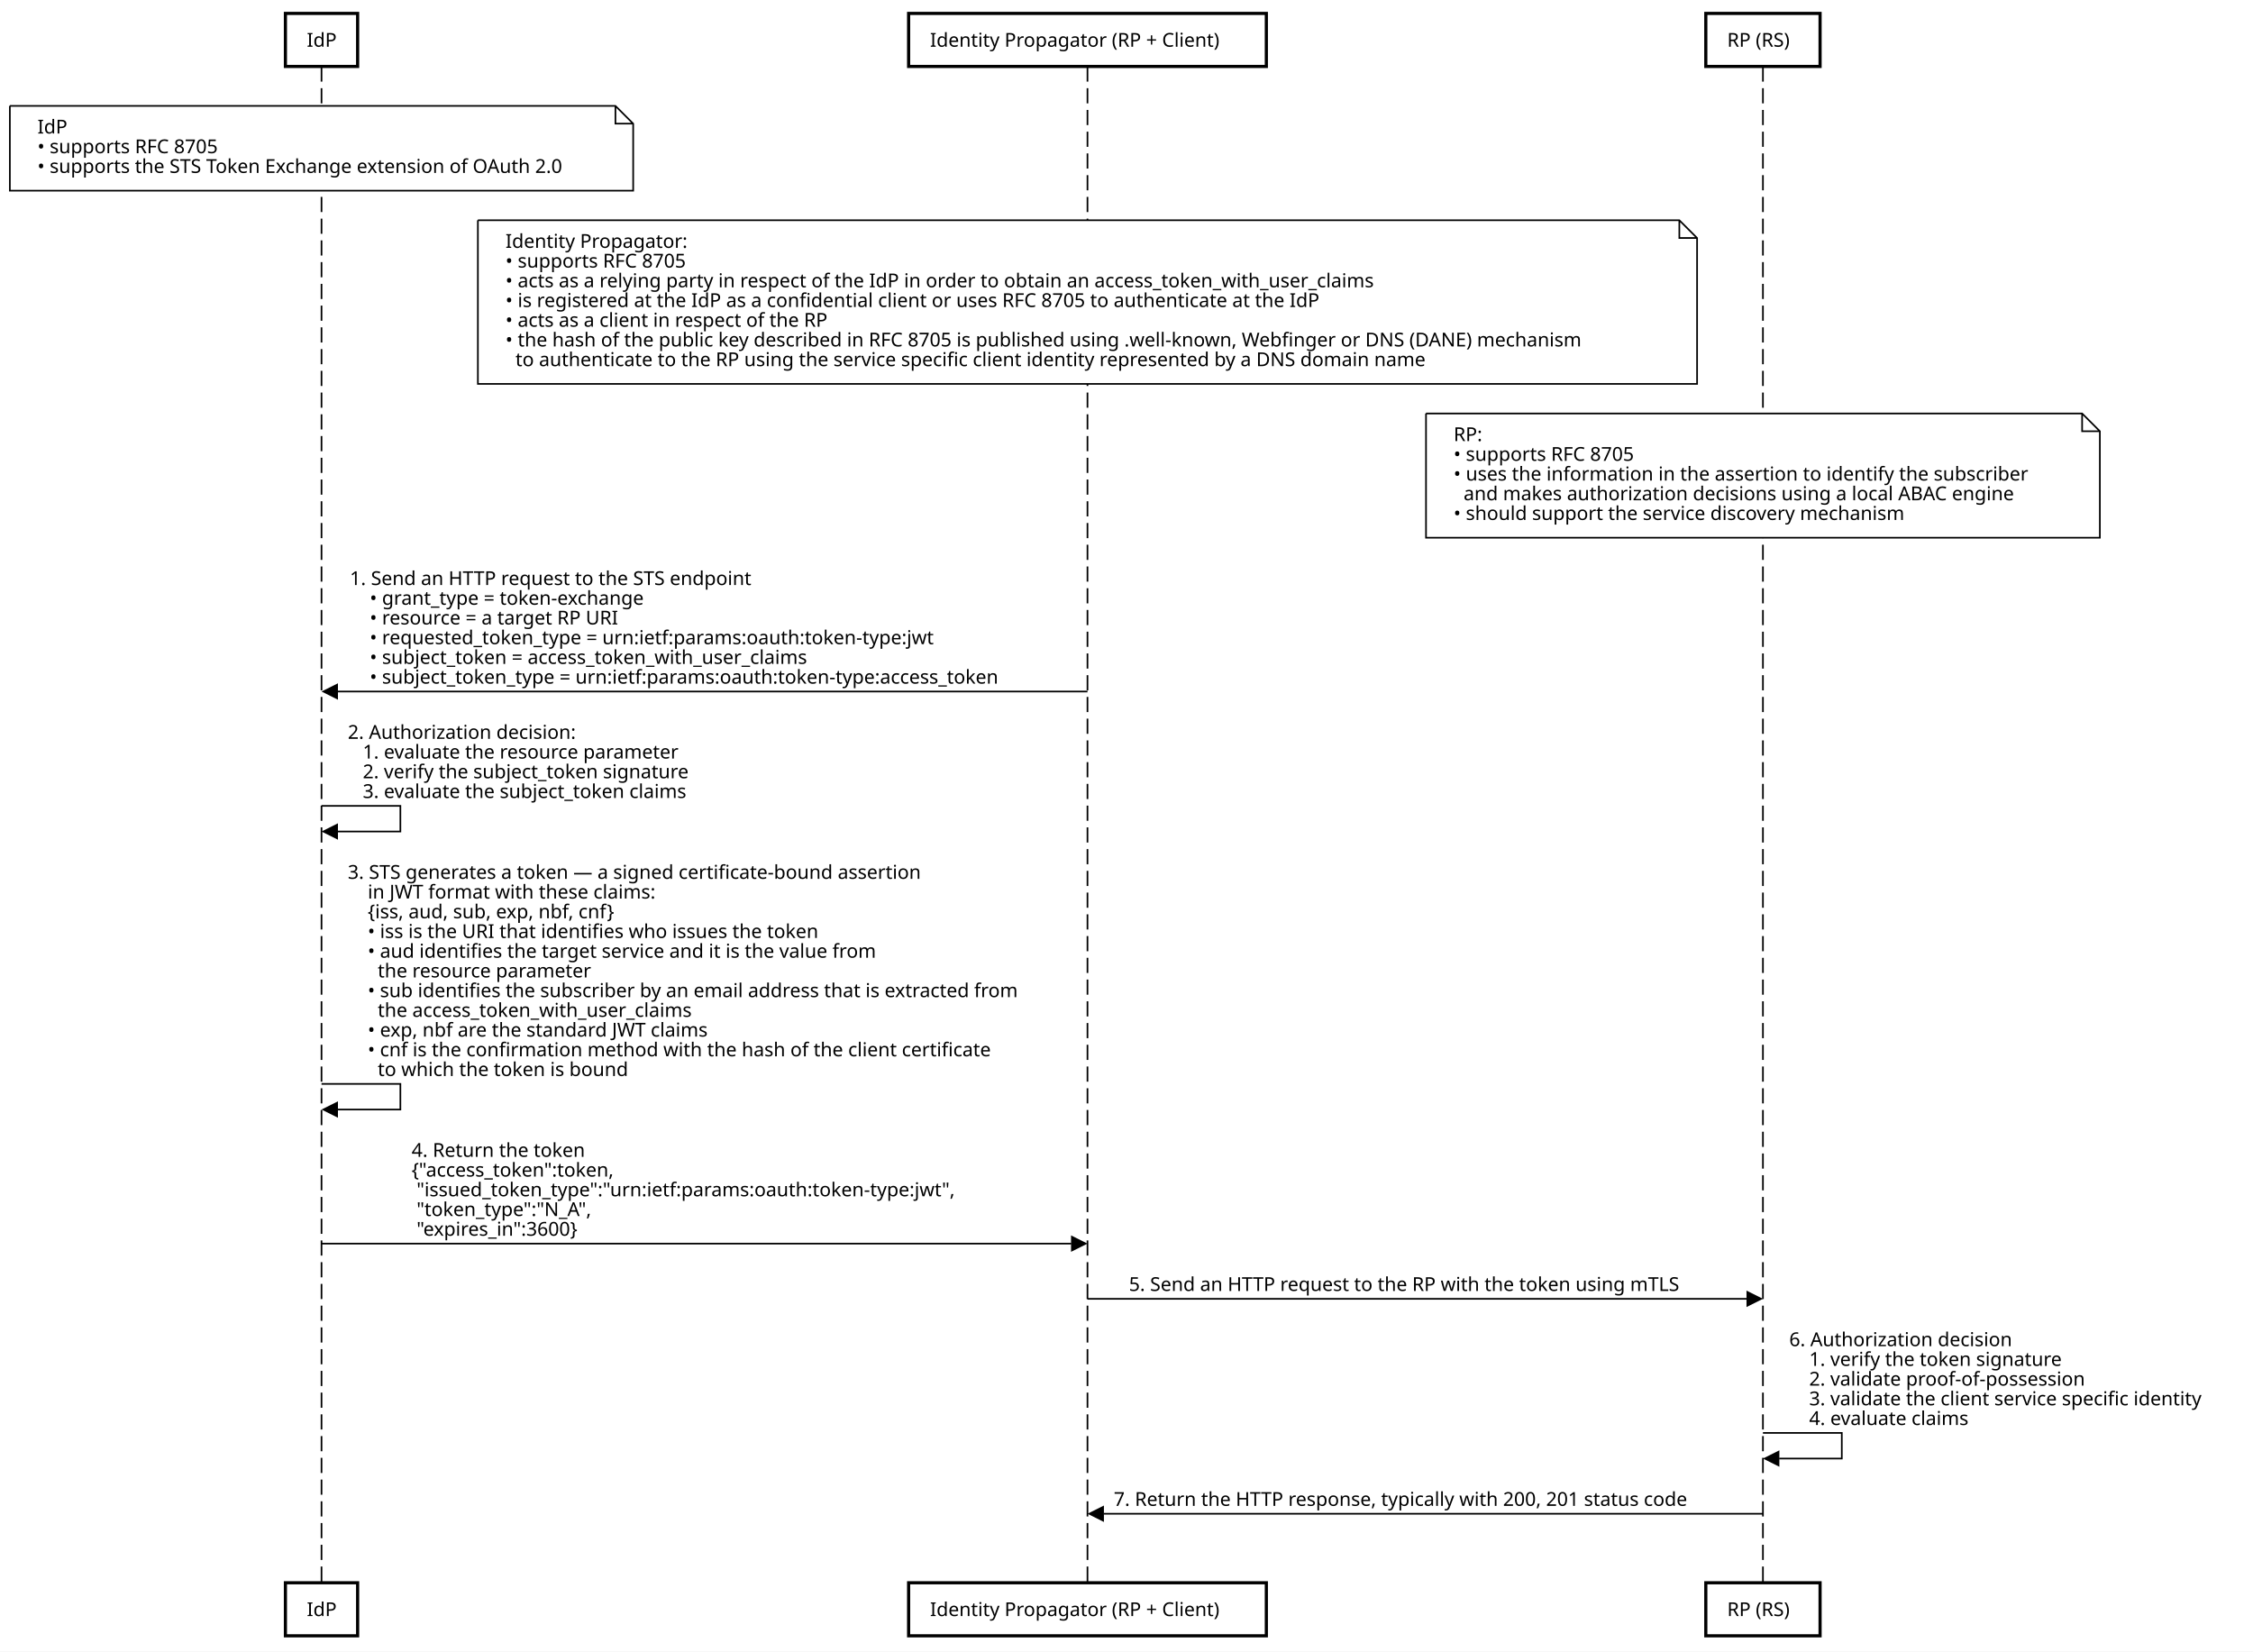
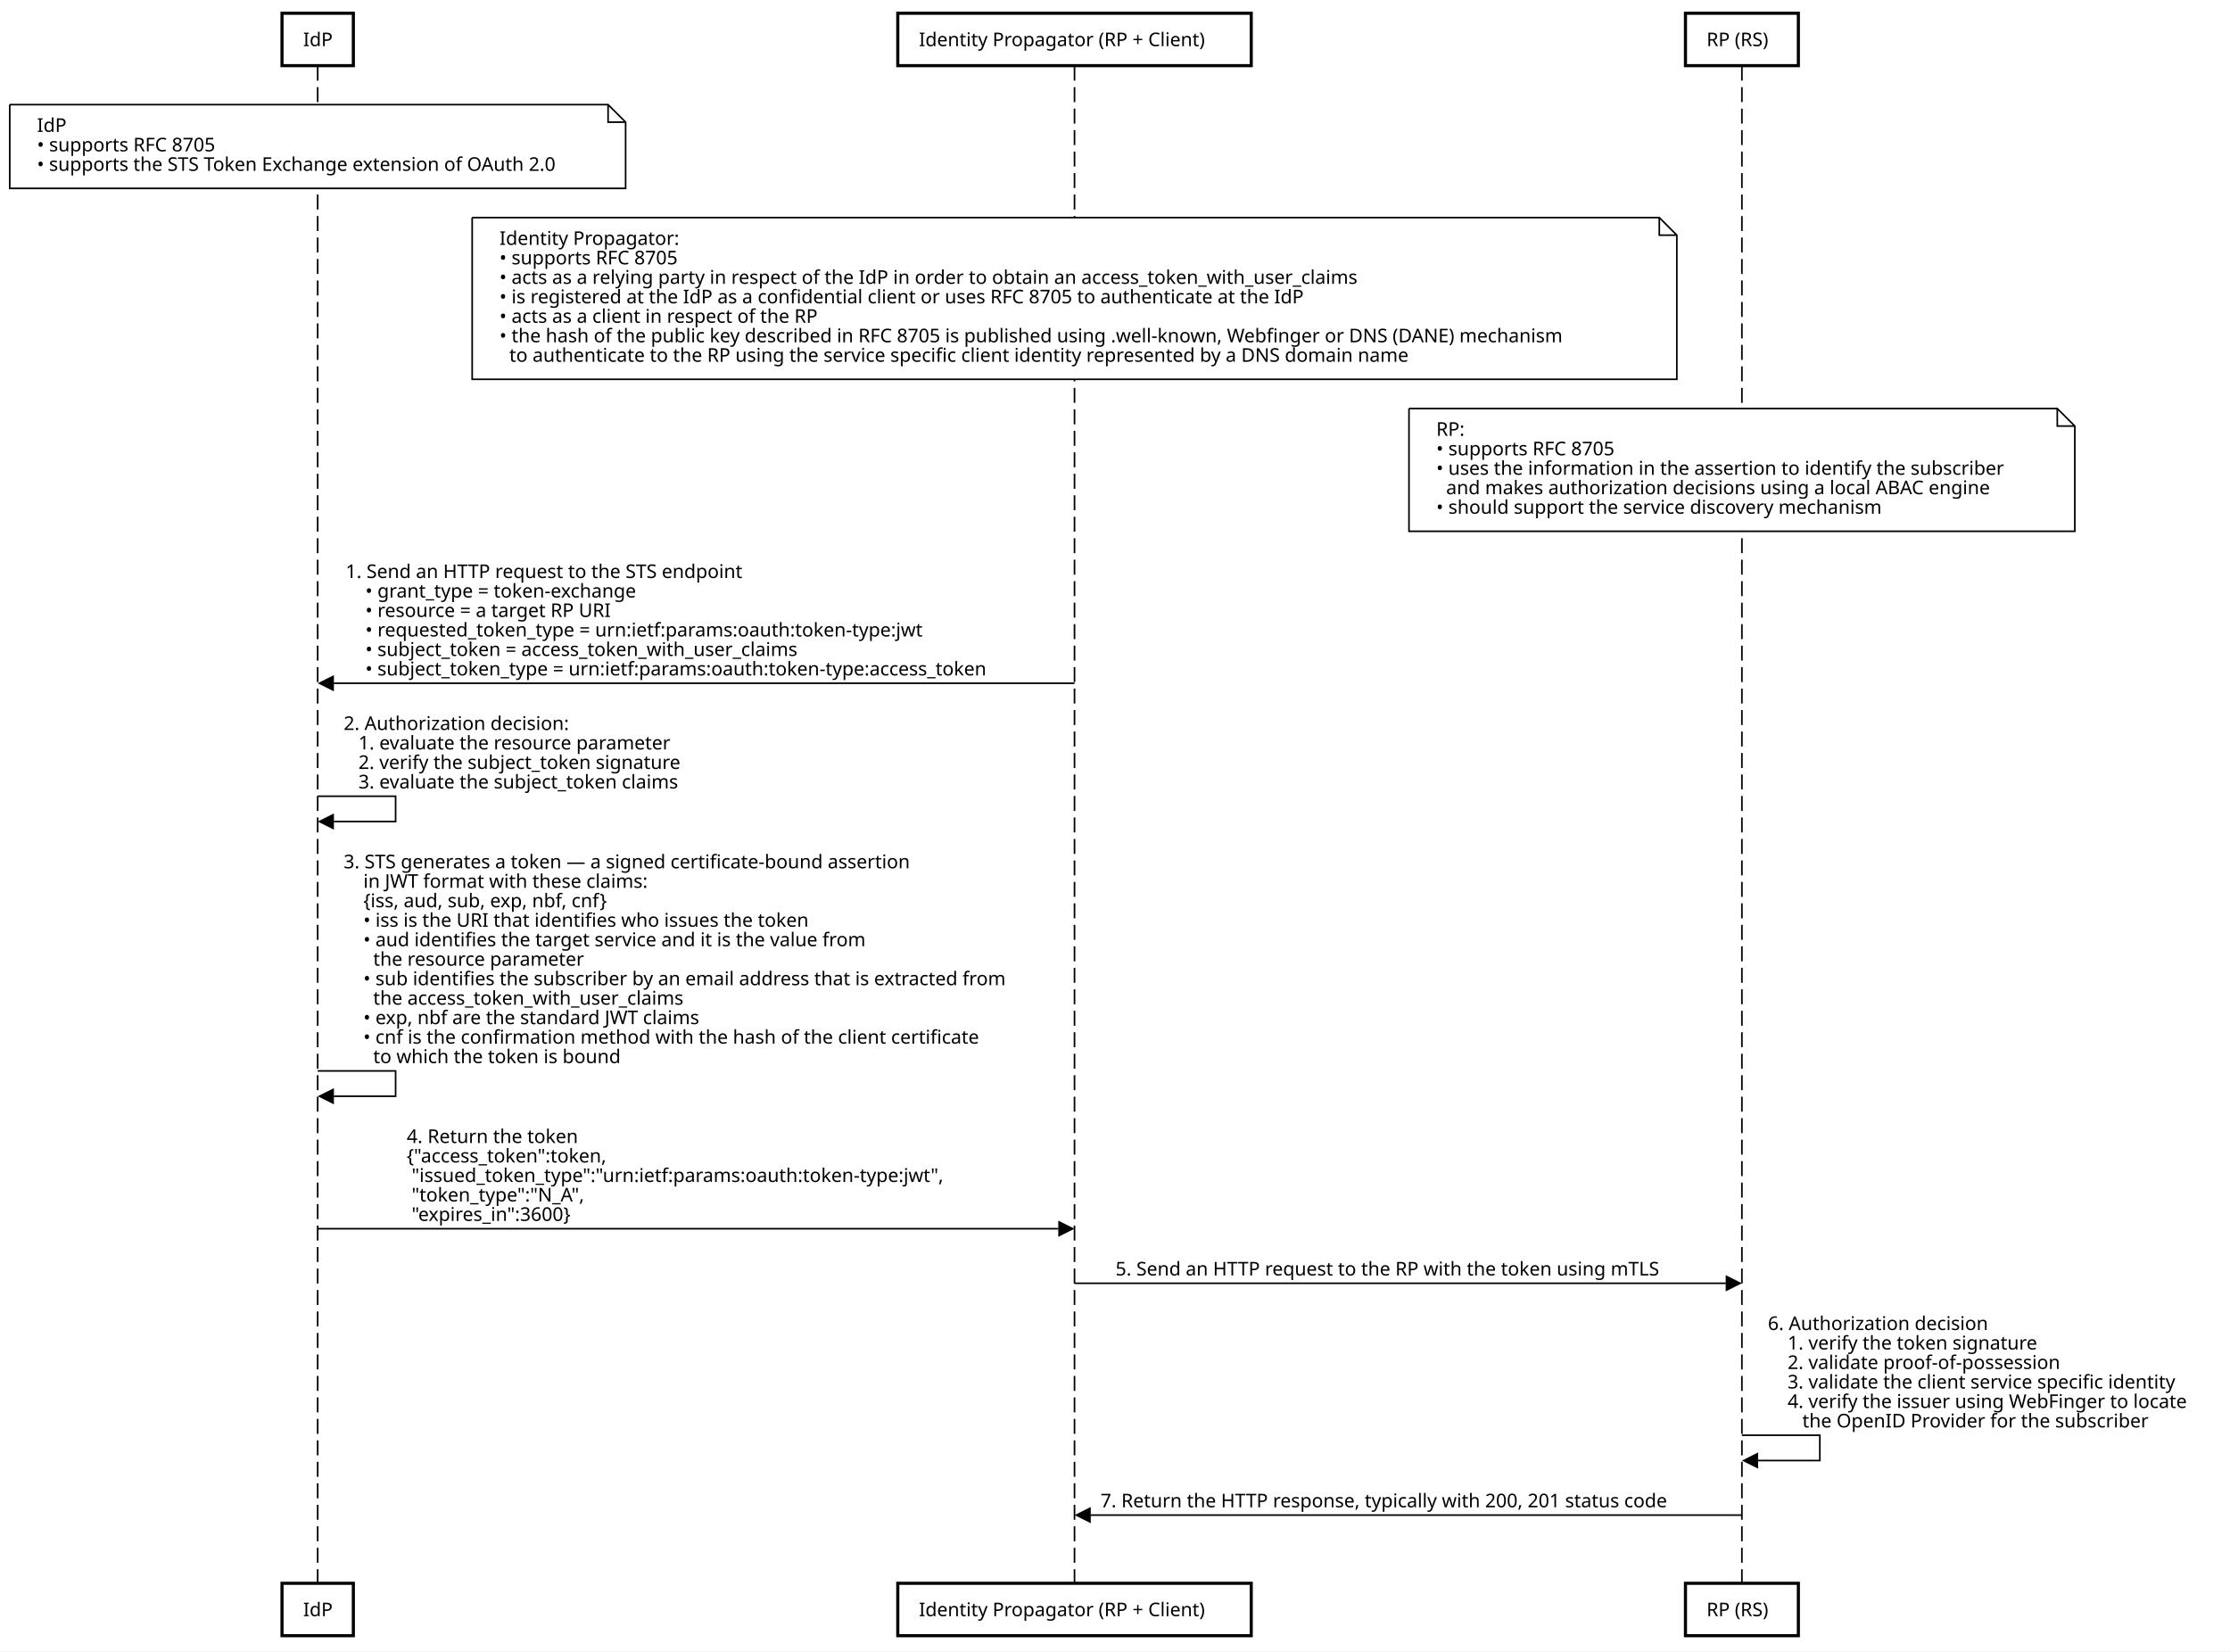
- <svg xmlns="http://www.w3.org/2000/svg" version="1.1" width="1723" height="1263">
+ <svg xmlns="http://www.w3.org/2000/svg" version="1.1" width="1726" height="1278">
  <defs />
  <g>
    <g />
    <g />
    <g />
    <g />
    <g />
    <g />
    <g />
    <g />
    <g />
    <g />
    <g />
    <g />
    <g />
    <g />
    <g />
    <g />
    <g />
    <g />
    <g />
    <g />
    <g />
    <g />
    <g />
    <g />
    <g />
    <g />
    <g />
    <g />
    <g />
    <g />
    <g />
    <g />
    <g />
    <g />
    <g />
    <g />
    <g />
    <g />
    <g />
    <g />
    <g />
    <g />
    <g />
    <g />
    <g />
    <g />
    <g />
    <g />
    <g />
    <g />
    <g />
+     <g />
    <g>
-       <rect fill="white" stroke="none" x="0" y="0" width="1723" height="1263" />
+       <rect fill="white" stroke="none" x="0" y="0" width="1726" height="1278" />
    </g>
    <g />
    <g>
-       <path fill="none" stroke="black" paint-order="fill stroke markers" d=" M 245.883 50.815 L 245.883 1210.363" stroke-miterlimit="10" stroke-width="1.257" stroke-dasharray="11.599,5.026" />
-       <path fill="none" stroke="black" paint-order="fill stroke markers" d=" M 831.66 50.815 L 831.66 1210.363" stroke-miterlimit="10" stroke-width="1.257" stroke-dasharray="11.599,5.026" />
-       <path fill="none" stroke="black" paint-order="fill stroke markers" d=" M 1348.22 50.815 L 1348.22 1210.363" stroke-miterlimit="10" stroke-width="1.257" stroke-dasharray="11.599,5.026" />
+       <path fill="none" stroke="black" paint-order="fill stroke markers" d=" M 245.883 50.815 L 245.883 1225.442" stroke-miterlimit="10" stroke-width="1.257" stroke-dasharray="11.599,5.026" />
+       <path fill="none" stroke="black" paint-order="fill stroke markers" d=" M 831.66 50.815 L 831.66 1225.442" stroke-miterlimit="10" stroke-width="1.257" stroke-dasharray="11.599,5.026" />
+       <path fill="none" stroke="black" paint-order="fill stroke markers" d=" M 1348.22 50.815 L 1348.22 1225.442" stroke-miterlimit="10" stroke-width="1.257" stroke-dasharray="11.599,5.026" />
    </g>
    <g>
      <path fill="none" stroke="none" />
      <g>
        <path fill="white" stroke="black" paint-order="fill stroke markers" d=" M 218.272 10.253 L 273.493 10.253 L 273.493 50.815 L 218.272 50.815 L 218.272 10.253 Z" stroke-miterlimit="10" stroke-width="2.413" stroke-dasharray="" />
      </g>
      <g>
        <text fill="black" stroke="none" font-family="sans-serif" font-size="11pt" font-style="normal" font-weight="normal" text-decoration="normal" x="234.633" y="35.736" text-anchor="start" dominant-baseline="alphabetic" xml:space="preserve">IdP</text>
      </g>
      <path fill="none" stroke="none" />
      <g>
        <path fill="white" stroke="black" paint-order="fill stroke markers" d=" M 694.875 10.253 L 968.446 10.253 L 968.446 50.815 L 694.875 50.815 L 694.875 10.253 Z" stroke-miterlimit="10" stroke-width="2.413" stroke-dasharray="" />
      </g>
      <g>
        <text fill="black" stroke="none" font-family="sans-serif" font-size="11pt" font-style="normal" font-weight="normal" text-decoration="normal" x="711.235" y="35.736" text-anchor="start" dominant-baseline="alphabetic" xml:space="preserve">Identity Propagator (RP + Client)</text>
      </g>
      <path fill="none" stroke="none" />
      <g>
        <path fill="white" stroke="black" paint-order="fill stroke markers" d=" M 1304.526 10.253 L 1391.914 10.253 L 1391.914 50.815 L 1304.526 50.815 L 1304.526 10.253 Z" stroke-miterlimit="10" stroke-width="2.413" stroke-dasharray="" />
      </g>
      <g>
        <text fill="black" stroke="none" font-family="sans-serif" font-size="11pt" font-style="normal" font-weight="normal" text-decoration="normal" x="1320.887" y="35.736" text-anchor="start" dominant-baseline="alphabetic" xml:space="preserve">RP (RS)</text>
      </g>
      <path fill="none" stroke="none" />
      <g>
-         <path fill="white" stroke="black" paint-order="fill stroke markers" d=" M 218.272 1210.363 L 273.493 1210.363 L 273.493 1250.925 L 218.272 1250.925 L 218.272 1210.363 Z" stroke-miterlimit="10" stroke-width="2.413" stroke-dasharray="" />
-       </g>
-       <g>
-         <text fill="black" stroke="none" font-family="sans-serif" font-size="11pt" font-style="normal" font-weight="normal" text-decoration="normal" x="234.633" y="1235.846" text-anchor="start" dominant-baseline="alphabetic" xml:space="preserve">IdP</text>
-       </g>
-       <path fill="none" stroke="none" />
-       <g>
-         <path fill="white" stroke="black" paint-order="fill stroke markers" d=" M 694.875 1210.363 L 968.446 1210.363 L 968.446 1250.925 L 694.875 1250.925 L 694.875 1210.363 Z" stroke-miterlimit="10" stroke-width="2.413" stroke-dasharray="" />
-       </g>
-       <g>
-         <text fill="black" stroke="none" font-family="sans-serif" font-size="11pt" font-style="normal" font-weight="normal" text-decoration="normal" x="711.235" y="1235.846" text-anchor="start" dominant-baseline="alphabetic" xml:space="preserve">Identity Propagator (RP + Client)</text>
-       </g>
-       <path fill="none" stroke="none" />
-       <g>
-         <path fill="white" stroke="black" paint-order="fill stroke markers" d=" M 1304.526 1210.363 L 1391.914 1210.363 L 1391.914 1250.925 L 1304.526 1250.925 L 1304.526 1210.363 Z" stroke-miterlimit="10" stroke-width="2.413" stroke-dasharray="" />
-       </g>
-       <g>
-         <text fill="black" stroke="none" font-family="sans-serif" font-size="11pt" font-style="normal" font-weight="normal" text-decoration="normal" x="1320.887" y="1235.846" text-anchor="start" dominant-baseline="alphabetic" xml:space="preserve">RP (RS)</text>
+         <path fill="white" stroke="black" paint-order="fill stroke markers" d=" M 218.272 1225.442 L 273.493 1225.442 L 273.493 1266.003 L 218.272 1266.003 L 218.272 1225.442 Z" stroke-miterlimit="10" stroke-width="2.413" stroke-dasharray="" />
+       </g>
+       <g>
+         <text fill="black" stroke="none" font-family="sans-serif" font-size="11pt" font-style="normal" font-weight="normal" text-decoration="normal" x="234.633" y="1250.925" text-anchor="start" dominant-baseline="alphabetic" xml:space="preserve">IdP</text>
+       </g>
+       <path fill="none" stroke="none" />
+       <g>
+         <path fill="white" stroke="black" paint-order="fill stroke markers" d=" M 694.875 1225.442 L 968.446 1225.442 L 968.446 1266.003 L 694.875 1266.003 L 694.875 1225.442 Z" stroke-miterlimit="10" stroke-width="2.413" stroke-dasharray="" />
+       </g>
+       <g>
+         <text fill="black" stroke="none" font-family="sans-serif" font-size="11pt" font-style="normal" font-weight="normal" text-decoration="normal" x="711.235" y="1250.925" text-anchor="start" dominant-baseline="alphabetic" xml:space="preserve">Identity Propagator (RP + Client)</text>
+       </g>
+       <path fill="none" stroke="none" />
+       <g>
+         <path fill="white" stroke="black" paint-order="fill stroke markers" d=" M 1304.526 1225.442 L 1391.914 1225.442 L 1391.914 1266.003 L 1304.526 1266.003 L 1304.526 1225.442 Z" stroke-miterlimit="10" stroke-width="2.413" stroke-dasharray="" />
+       </g>
+       <g>
+         <text fill="black" stroke="none" font-family="sans-serif" font-size="11pt" font-style="normal" font-weight="normal" text-decoration="normal" x="1320.887" y="1250.925" text-anchor="start" dominant-baseline="alphabetic" xml:space="preserve">RP (RS)</text>
      </g>
    </g>
    <g>
      <path fill="white" stroke="black" paint-order="fill stroke markers" d=" M 7.539 80.972 L 470.655 80.972 L 484.226 94.543 L 484.226 145.811 L 7.539 145.811 L 7.539 80.972 M 470.655 80.972 L 470.655 94.543 L 484.226 94.543" stroke-miterlimit="10" stroke-width="1.257" stroke-dasharray="" />
      <g>
        <text fill="black" stroke="none" font-family="sans-serif" font-size="11pt" font-style="normal" font-weight="normal" text-decoration="normal" x="28.649" y="102.082" text-anchor="start" dominant-baseline="alphabetic" xml:space="preserve">IdP</text>
        <text fill="black" stroke="none" font-family="sans-serif" font-size="11pt" font-style="normal" font-weight="normal" text-decoration="normal" x="28.649" y="117.161" text-anchor="start" dominant-baseline="alphabetic" xml:space="preserve">• supports RFC 8705</text>
        <text fill="black" stroke="none" font-family="sans-serif" font-size="11pt" font-style="normal" font-weight="normal" text-decoration="normal" x="28.649" y="132.24" text-anchor="start" dominant-baseline="alphabetic" xml:space="preserve">• supports the STS Token Exchange extension of OAuth 2.0</text>
      </g>
      <path fill="white" stroke="black" paint-order="fill stroke markers" d=" M 365.467 168.429 L 1284.283 168.429 L 1297.854 181.999 L 1297.854 293.581 L 365.467 293.581 L 365.467 168.429 M 1284.283 168.429 L 1284.283 181.999 L 1297.854 181.999" stroke-miterlimit="10" stroke-width="1.257" stroke-dasharray="" />
      <g>
        <text fill="black" stroke="none" font-family="sans-serif" font-size="11pt" font-style="normal" font-weight="normal" text-decoration="normal" x="386.577" y="189.539" text-anchor="start" dominant-baseline="alphabetic" xml:space="preserve">Identity Propagator:</text>
        <text fill="black" stroke="none" font-family="sans-serif" font-size="11pt" font-style="normal" font-weight="normal" text-decoration="normal" x="386.577" y="204.617" text-anchor="start" dominant-baseline="alphabetic" xml:space="preserve">• supports RFC 8705</text>
        <text fill="black" stroke="none" font-family="sans-serif" font-size="11pt" font-style="normal" font-weight="normal" text-decoration="normal" x="386.577" y="219.696" text-anchor="start" dominant-baseline="alphabetic" xml:space="preserve">• acts as a relying party in respect of the IdP in order to obtain an access_token_with_user_claims</text>
        <text fill="black" stroke="none" font-family="sans-serif" font-size="11pt" font-style="normal" font-weight="normal" text-decoration="normal" x="386.577" y="234.775" text-anchor="start" dominant-baseline="alphabetic" xml:space="preserve">• is registered at the IdP as a confidential client or uses RFC 8705 to authenticate at the IdP</text>
        <text fill="black" stroke="none" font-family="sans-serif" font-size="11pt" font-style="normal" font-weight="normal" text-decoration="normal" x="386.577" y="249.853" text-anchor="start" dominant-baseline="alphabetic" xml:space="preserve">• acts as a client in respect of the RP</text>
        <text fill="black" stroke="none" font-family="sans-serif" font-size="11pt" font-style="normal" font-weight="normal" text-decoration="normal" x="386.577" y="264.932" text-anchor="start" dominant-baseline="alphabetic" xml:space="preserve">• the hash of the public key described in RFC 8705 is published using .well-known, Webfinger or DNS (DANE) mechanism</text>
        <text fill="black" stroke="none" font-family="sans-serif" font-size="11pt" font-style="normal" font-weight="normal" text-decoration="normal" x="386.577" y="280.011" text-anchor="start" dominant-baseline="alphabetic" xml:space="preserve">  to authenticate to the RP using the service specific client identity represented by a DNS domain name</text>
      </g>
      <path fill="white" stroke="black" paint-order="fill stroke markers" d=" M 1090.552 316.199 L 1592.318 316.199 L 1605.889 329.77 L 1605.889 411.195 L 1090.552 411.195 L 1090.552 316.199 M 1592.318 316.199 L 1592.318 329.77 L 1605.889 329.77" stroke-miterlimit="10" stroke-width="1.257" stroke-dasharray="" />
      <g>
        <text fill="black" stroke="none" font-family="sans-serif" font-size="11pt" font-style="normal" font-weight="normal" text-decoration="normal" x="1111.662" y="337.309" text-anchor="start" dominant-baseline="alphabetic" xml:space="preserve">RP:</text>
        <text fill="black" stroke="none" font-family="sans-serif" font-size="11pt" font-style="normal" font-weight="normal" text-decoration="normal" x="1111.662" y="352.388" text-anchor="start" dominant-baseline="alphabetic" xml:space="preserve">• supports RFC 8705</text>
        <text fill="black" stroke="none" font-family="sans-serif" font-size="11pt" font-style="normal" font-weight="normal" text-decoration="normal" x="1111.662" y="367.467" text-anchor="start" dominant-baseline="alphabetic" xml:space="preserve">• uses the information in the assertion to identify the subscriber</text>
        <text fill="black" stroke="none" font-family="sans-serif" font-size="11pt" font-style="normal" font-weight="normal" text-decoration="normal" x="1111.662" y="382.545" text-anchor="start" dominant-baseline="alphabetic" xml:space="preserve">  and makes authorization decisions using a local ABAC engine</text>
        <text fill="black" stroke="none" font-family="sans-serif" font-size="11pt" font-style="normal" font-weight="normal" text-decoration="normal" x="1111.662" y="397.624" text-anchor="start" dominant-baseline="alphabetic" xml:space="preserve">• should support the service discovery mechanism</text>
      </g>
      <g>
        <g>
          <rect fill="white" stroke="none" x="265.285" y="433.813" width="335.957" height="19.602" />
        </g>
        <g>
          <rect fill="white" stroke="none" x="265.285" y="448.891" width="255.157" height="19.602" />
        </g>
        <g>
          <rect fill="white" stroke="none" x="265.285" y="463.97" width="233.54" height="19.602" />
        </g>
        <g>
          <rect fill="white" stroke="none" x="265.285" y="479.049" width="491.94" height="19.602" />
        </g>
        <g>
          <rect fill="white" stroke="none" x="265.285" y="494.127" width="389.84" height="19.602" />
        </g>
        <g>
          <rect fill="white" stroke="none" x="265.285" y="509.206" width="546.974" height="19.602" />
        </g>
        <text fill="black" stroke="none" font-family="sans-serif" font-size="11pt" font-style="normal" font-weight="normal" text-decoration="normal" x="267.547" y="447.384" text-anchor="start" dominant-baseline="alphabetic" xml:space="preserve">1. Send an HTTP request to the STS endpoint</text>
        <text fill="black" stroke="none" font-family="sans-serif" font-size="11pt" font-style="normal" font-weight="normal" text-decoration="normal" x="267.547" y="462.462" text-anchor="start" dominant-baseline="alphabetic" xml:space="preserve">    • grant_type = token-exchange</text>
        <text fill="black" stroke="none" font-family="sans-serif" font-size="11pt" font-style="normal" font-weight="normal" text-decoration="normal" x="267.547" y="477.541" text-anchor="start" dominant-baseline="alphabetic" xml:space="preserve">    • resource = a target RP URI</text>
        <text fill="black" stroke="none" font-family="sans-serif" font-size="11pt" font-style="normal" font-weight="normal" text-decoration="normal" x="267.547" y="492.619" text-anchor="start" dominant-baseline="alphabetic" xml:space="preserve">    • requested_token_type = urn:ietf:params:oauth:token-type:jwt</text>
        <text fill="black" stroke="none" font-family="sans-serif" font-size="11pt" font-style="normal" font-weight="normal" text-decoration="normal" x="267.547" y="507.698" text-anchor="start" dominant-baseline="alphabetic" xml:space="preserve">    • subject_token = access_token_with_user_claims</text>
        <text fill="black" stroke="none" font-family="sans-serif" font-size="11pt" font-style="normal" font-weight="normal" text-decoration="normal" x="267.547" y="522.777" text-anchor="start" dominant-baseline="alphabetic" xml:space="preserve">    • subject_token_type = urn:ietf:params:oauth:token-type:access_token</text>
      </g>
      <g>
        <path fill="none" stroke="black" paint-order="fill stroke markers" d=" M 831.66 528.808 L 258.298 528.808" stroke-miterlimit="10" stroke-width="1.257" stroke-dasharray="" />
        <g transform="translate(245.8828,528.8082) translate(-245.8828,-528.8082)">
          <path fill="black" stroke="none" paint-order="stroke fill markers" d=" M 258.448 522.525 L 245.883 528.808 L 258.448 535.091 Z" />
        </g>
      </g>
      <g>
        <g>
          <rect fill="white" stroke="none" x="263.726" y="551.426" width="191.607" height="19.602" />
        </g>
        <g>
          <rect fill="white" stroke="none" x="263.726" y="566.505" width="280.09" height="19.602" />
        </g>
        <g>
          <rect fill="white" stroke="none" x="263.726" y="581.583" width="287.39" height="19.602" />
        </g>
        <g>
          <rect fill="white" stroke="none" x="263.726" y="596.662" width="287.857" height="19.602" />
        </g>
        <text fill="black" stroke="none" font-family="sans-serif" font-size="11pt" font-style="normal" font-weight="normal" text-decoration="normal" x="265.988" y="564.997" text-anchor="start" dominant-baseline="alphabetic" xml:space="preserve">2. Authorization decision:</text>
        <text fill="black" stroke="none" font-family="sans-serif" font-size="11pt" font-style="normal" font-weight="normal" text-decoration="normal" x="265.988" y="580.076" text-anchor="start" dominant-baseline="alphabetic" xml:space="preserve">   1. evaluate the resource parameter</text>
        <text fill="black" stroke="none" font-family="sans-serif" font-size="11pt" font-style="normal" font-weight="normal" text-decoration="normal" x="265.988" y="595.154" text-anchor="start" dominant-baseline="alphabetic" xml:space="preserve">   2. verify the subject_token signature</text>
        <text fill="black" stroke="none" font-family="sans-serif" font-size="11pt" font-style="normal" font-weight="normal" text-decoration="normal" x="265.988" y="610.233" text-anchor="start" dominant-baseline="alphabetic" xml:space="preserve">   3. evaluate the subject_token claims</text>
      </g>
      <g>
        <path fill="none" stroke="black" paint-order="fill stroke markers" d=" M 245.883 616.264 L 306.197 616.264 L 306.197 635.867 L 258.298 635.867" stroke-miterlimit="10" stroke-width="1.257" stroke-dasharray="" />
        <g transform="translate(245.8828,635.8666) translate(-245.8828,-635.8666)">
          <path fill="black" stroke="none" paint-order="stroke fill markers" d=" M 258.448 629.584 L 245.883 635.867 L 258.448 642.149 Z" />
        </g>
      </g>
      <g>
        <g>
          <rect fill="white" stroke="none" x="263.726" y="658.485" width="477.64" height="19.602" />
        </g>
        <g>
          <rect fill="white" stroke="none" x="263.726" y="673.563" width="260.674" height="19.602" />
        </g>
        <g>
          <rect fill="white" stroke="none" x="263.726" y="688.642" width="234.857" height="19.602" />
        </g>
        <g>
          <rect fill="white" stroke="none" x="263.726" y="703.721" width="397.007" height="19.602" />
        </g>
        <g>
          <rect fill="white" stroke="none" x="263.726" y="718.799" width="447.024" height="19.602" />
        </g>
        <g>
          <rect fill="white" stroke="none" x="263.726" y="733.878" width="206.907" height="19.602" />
        </g>
        <g>
          <rect fill="white" stroke="none" x="263.726" y="748.957" width="562.657" height="19.602" />
        </g>
        <g>
          <rect fill="white" stroke="none" x="263.726" y="764.035" width="291.407" height="19.602" />
        </g>
        <g>
          <rect fill="white" stroke="none" x="263.726" y="779.114" width="307.574" height="19.602" />
        </g>
        <g>
          <rect fill="white" stroke="none" x="263.726" y="794.192" width="538.657" height="19.602" />
        </g>
        <g>
          <rect fill="white" stroke="none" x="263.726" y="809.271" width="236.407" height="19.602" />
        </g>
        <text fill="black" stroke="none" font-family="sans-serif" font-size="11pt" font-style="normal" font-weight="normal" text-decoration="normal" x="265.988" y="672.055" text-anchor="start" dominant-baseline="alphabetic" xml:space="preserve">3. STS generates a token — a signed certificate-bound assertion</text>
        <text fill="black" stroke="none" font-family="sans-serif" font-size="11pt" font-style="normal" font-weight="normal" text-decoration="normal" x="265.988" y="687.134" text-anchor="start" dominant-baseline="alphabetic" xml:space="preserve">    in JWT format with these claims:</text>
        <text fill="black" stroke="none" font-family="sans-serif" font-size="11pt" font-style="normal" font-weight="normal" text-decoration="normal" x="265.988" y="702.213" text-anchor="start" dominant-baseline="alphabetic" xml:space="preserve">    {iss, aud, sub, exp, nbf, cnf}</text>
        <text fill="black" stroke="none" font-family="sans-serif" font-size="11pt" font-style="normal" font-weight="normal" text-decoration="normal" x="265.988" y="717.291" text-anchor="start" dominant-baseline="alphabetic" xml:space="preserve">    • iss is the URI that identifies who issues the token</text>
        <text fill="black" stroke="none" font-family="sans-serif" font-size="11pt" font-style="normal" font-weight="normal" text-decoration="normal" x="265.988" y="732.37" text-anchor="start" dominant-baseline="alphabetic" xml:space="preserve">    • aud identifies the target service and it is the value from</text>
        <text fill="black" stroke="none" font-family="sans-serif" font-size="11pt" font-style="normal" font-weight="normal" text-decoration="normal" x="265.988" y="747.449" text-anchor="start" dominant-baseline="alphabetic" xml:space="preserve">      the resource parameter</text>
        <text fill="black" stroke="none" font-family="sans-serif" font-size="11pt" font-style="normal" font-weight="normal" text-decoration="normal" x="265.988" y="762.527" text-anchor="start" dominant-baseline="alphabetic" xml:space="preserve">    • sub identifies the subscriber by an email address that is extracted from</text>
        <text fill="black" stroke="none" font-family="sans-serif" font-size="11pt" font-style="normal" font-weight="normal" text-decoration="normal" x="265.988" y="777.606" text-anchor="start" dominant-baseline="alphabetic" xml:space="preserve">      the access_token_with_user_claims</text>
        <text fill="black" stroke="none" font-family="sans-serif" font-size="11pt" font-style="normal" font-weight="normal" text-decoration="normal" x="265.988" y="792.685" text-anchor="start" dominant-baseline="alphabetic" xml:space="preserve">    • exp, nbf are the standard JWT claims</text>
        <text fill="black" stroke="none" font-family="sans-serif" font-size="11pt" font-style="normal" font-weight="normal" text-decoration="normal" x="265.988" y="807.763" text-anchor="start" dominant-baseline="alphabetic" xml:space="preserve">    • cnf is the confirmation method with the hash of the client certificate</text>
        <text fill="black" stroke="none" font-family="sans-serif" font-size="11pt" font-style="normal" font-weight="normal" text-decoration="normal" x="265.988" y="822.842" text-anchor="start" dominant-baseline="alphabetic" xml:space="preserve">      to which the token is bound</text>
      </g>
      <g>
        <path fill="none" stroke="black" paint-order="fill stroke markers" d=" M 245.883 828.873 L 306.197 828.873 L 306.197 848.476 L 258.298 848.476" stroke-miterlimit="10" stroke-width="1.257" stroke-dasharray="" />
        <g transform="translate(245.8828,848.4756) translate(-245.8828,-848.4756)">
          <path fill="black" stroke="none" paint-order="stroke fill markers" d=" M 258.448 842.193 L 245.883 848.476 L 258.448 854.758 Z" />
        </g>
      </g>
      <g>
        <g>
          <rect fill="white" stroke="none" x="312.526" y="871.094" width="146.324" height="19.602" />
        </g>
        <g>
          <rect fill="white" stroke="none" x="312.526" y="886.172" width="175.824" height="19.602" />
        </g>
        <g>
          <rect fill="white" stroke="none" x="312.526" y="901.251" width="452.49" height="19.602" />
        </g>
        <g>
          <rect fill="white" stroke="none" x="312.526" y="916.33" width="155.307" height="19.602" />
        </g>
        <g>
          <rect fill="white" stroke="none" x="312.526" y="931.408" width="148.274" height="19.602" />
        </g>
        <text fill="black" stroke="none" font-family="sans-serif" font-size="11pt" font-style="normal" font-weight="normal" text-decoration="normal" x="314.788" y="884.664" text-anchor="start" dominant-baseline="alphabetic" xml:space="preserve">4. Return the token</text>
        <text fill="black" stroke="none" font-family="sans-serif" font-size="11pt" font-style="normal" font-weight="normal" text-decoration="normal" x="314.788" y="899.743" text-anchor="start" dominant-baseline="alphabetic" xml:space="preserve">{"access_token":token,</text>
        <text fill="black" stroke="none" font-family="sans-serif" font-size="11pt" font-style="normal" font-weight="normal" text-decoration="normal" x="314.788" y="914.822" text-anchor="start" dominant-baseline="alphabetic" xml:space="preserve"> "issued_token_type":"urn:ietf:params:oauth:token-type:jwt",</text>
        <text fill="black" stroke="none" font-family="sans-serif" font-size="11pt" font-style="normal" font-weight="normal" text-decoration="normal" x="314.788" y="929.9" text-anchor="start" dominant-baseline="alphabetic" xml:space="preserve"> "token_type":"N_A",</text>
        <text fill="black" stroke="none" font-family="sans-serif" font-size="11pt" font-style="normal" font-weight="normal" text-decoration="normal" x="314.788" y="944.979" text-anchor="start" dominant-baseline="alphabetic" xml:space="preserve"> "expires_in":3600}</text>
      </g>
      <g>
        <path fill="none" stroke="black" paint-order="fill stroke markers" d=" M 245.883 951.01 L 819.246 951.01" stroke-miterlimit="10" stroke-width="1.257" stroke-dasharray="" />
        <g transform="translate(831.6603,951.0104) translate(-831.6603,-951.0104)">
          <path fill="black" stroke="none" paint-order="stroke fill markers" d=" M 819.095 944.728 L 831.66 951.01 L 819.095 957.293 Z" />
        </g>
      </g>
      <g>
        <g>
          <rect fill="white" stroke="none" x="861.12" y="973.628" width="457.64" height="19.602" />
        </g>
        <text fill="black" stroke="none" font-family="sans-serif" font-size="11pt" font-style="normal" font-weight="normal" text-decoration="normal" x="863.382" y="987.199" text-anchor="start" dominant-baseline="alphabetic" xml:space="preserve">5. Send an HTTP request to the RP with the token using mTLS</text>
      </g>
      <g>
        <path fill="none" stroke="black" paint-order="fill stroke markers" d=" M 831.66 993.231 L 1335.805 993.231" stroke-miterlimit="10" stroke-width="1.257" stroke-dasharray="" />
        <g transform="translate(1348.22,993.2306) translate(-1348.22,-993.2306)">
          <path fill="black" stroke="none" paint-order="stroke fill markers" d=" M 1335.655 986.948 L 1348.22 993.231 L 1335.655 999.513 Z" />
        </g>
      </g>
      <g>
        <g>
          <rect fill="white" stroke="none" x="1366.063" y="1015.849" width="186.657" height="19.602" />
        </g>
        <g>
          <rect fill="white" stroke="none" x="1366.063" y="1030.927" width="231.524" height="19.602" />
        </g>
        <g>
          <rect fill="white" stroke="none" x="1366.063" y="1046.006" width="247.324" height="19.602" />
        </g>
        <g>
          <rect fill="white" stroke="none" x="1366.063" y="1061.085" width="352.54" height="19.602" />
        </g>
        <g>
-           <rect fill="white" stroke="none" x="1366.063" y="1076.163" width="157.54" height="19.602" />
+           <rect fill="white" stroke="none" x="1366.063" y="1076.163" width="355.524" height="19.602" />
+         </g>
+         <g>
+           <rect fill="white" stroke="none" x="1366.063" y="1091.242" width="325.29" height="19.602" />
        </g>
        <text fill="black" stroke="none" font-family="sans-serif" font-size="11pt" font-style="normal" font-weight="normal" text-decoration="normal" x="1368.325" y="1029.419" text-anchor="start" dominant-baseline="alphabetic" xml:space="preserve">6. Authorization decision</text>
        <text fill="black" stroke="none" font-family="sans-serif" font-size="11pt" font-style="normal" font-weight="normal" text-decoration="normal" x="1368.325" y="1044.498" text-anchor="start" dominant-baseline="alphabetic" xml:space="preserve">    1. verify the token signature</text>
        <text fill="black" stroke="none" font-family="sans-serif" font-size="11pt" font-style="normal" font-weight="normal" text-decoration="normal" x="1368.325" y="1059.577" text-anchor="start" dominant-baseline="alphabetic" xml:space="preserve">    2. validate proof-of-possession</text>
        <text fill="black" stroke="none" font-family="sans-serif" font-size="11pt" font-style="normal" font-weight="normal" text-decoration="normal" x="1368.325" y="1074.655" text-anchor="start" dominant-baseline="alphabetic" xml:space="preserve">    3. validate the client service specific identity</text>
-         <text fill="black" stroke="none" font-family="sans-serif" font-size="11pt" font-style="normal" font-weight="normal" text-decoration="normal" x="1368.325" y="1089.734" text-anchor="start" dominant-baseline="alphabetic" xml:space="preserve">    4. evaluate claims</text>
-       </g>
-       <g>
-         <path fill="none" stroke="black" paint-order="fill stroke markers" d=" M 1348.22 1095.765 L 1408.535 1095.765 L 1408.535 1115.368 L 1360.635 1115.368" stroke-miterlimit="10" stroke-width="1.257" stroke-dasharray="" />
-         <g transform="translate(1348.22,1115.368) translate(-1348.22,-1115.368)">
-           <path fill="black" stroke="none" paint-order="stroke fill markers" d=" M 1360.786 1109.085 L 1348.22 1115.368 L 1360.786 1121.65 Z" />
-         </g>
-       </g>
-       <g>
-         <g>
-           <rect fill="white" stroke="none" x="849.503" y="1137.986" width="480.874" height="19.602" />
-         </g>
-         <text fill="black" stroke="none" font-family="sans-serif" font-size="11pt" font-style="normal" font-weight="normal" text-decoration="normal" x="851.765" y="1151.556" text-anchor="start" dominant-baseline="alphabetic" xml:space="preserve">7. Return the HTTP response, typically with 200, 201 status code</text>
-       </g>
-       <g>
-         <path fill="none" stroke="black" paint-order="fill stroke markers" d=" M 1348.22 1157.588 L 844.075 1157.588" stroke-miterlimit="10" stroke-width="1.257" stroke-dasharray="" />
-         <g transform="translate(831.6603,1157.588) translate(-831.6603,-1157.588)">
-           <path fill="black" stroke="none" paint-order="stroke fill markers" d=" M 844.226 1151.305 L 831.66 1157.588 L 844.226 1163.871 Z" />
+         <text fill="black" stroke="none" font-family="sans-serif" font-size="11pt" font-style="normal" font-weight="normal" text-decoration="normal" x="1368.325" y="1089.734" text-anchor="start" dominant-baseline="alphabetic" xml:space="preserve">    4. verify the issuer using WebFinger to locate</text>
+         <text fill="black" stroke="none" font-family="sans-serif" font-size="11pt" font-style="normal" font-weight="normal" text-decoration="normal" x="1368.325" y="1104.813" text-anchor="start" dominant-baseline="alphabetic" xml:space="preserve">       the OpenID Provider for the subscriber </text>
+       </g>
+       <g>
+         <path fill="none" stroke="black" paint-order="fill stroke markers" d=" M 1348.22 1110.844 L 1408.535 1110.844 L 1408.535 1130.446 L 1360.635 1130.446" stroke-miterlimit="10" stroke-width="1.257" stroke-dasharray="" />
+         <g transform="translate(1348.22,1130.446) translate(-1348.22,-1130.446)">
+           <path fill="black" stroke="none" paint-order="stroke fill markers" d=" M 1360.786 1124.164 L 1348.22 1130.446 L 1360.786 1136.729 Z" />
+         </g>
+       </g>
+       <g>
+         <g>
+           <rect fill="white" stroke="none" x="849.503" y="1153.064" width="480.874" height="19.602" />
+         </g>
+         <text fill="black" stroke="none" font-family="sans-serif" font-size="11pt" font-style="normal" font-weight="normal" text-decoration="normal" x="851.765" y="1166.635" text-anchor="start" dominant-baseline="alphabetic" xml:space="preserve">7. Return the HTTP response, typically with 200, 201 status code</text>
+       </g>
+       <g>
+         <path fill="none" stroke="black" paint-order="fill stroke markers" d=" M 1348.22 1172.667 L 844.075 1172.667" stroke-miterlimit="10" stroke-width="1.257" stroke-dasharray="" />
+         <g transform="translate(831.6603,1172.667) translate(-831.6603,-1172.667)">
+           <path fill="black" stroke="none" paint-order="stroke fill markers" d=" M 844.226 1166.384 L 831.66 1172.667 L 844.226 1178.949 Z" />
        </g>
      </g>
    </g>
  </g>
</svg>
